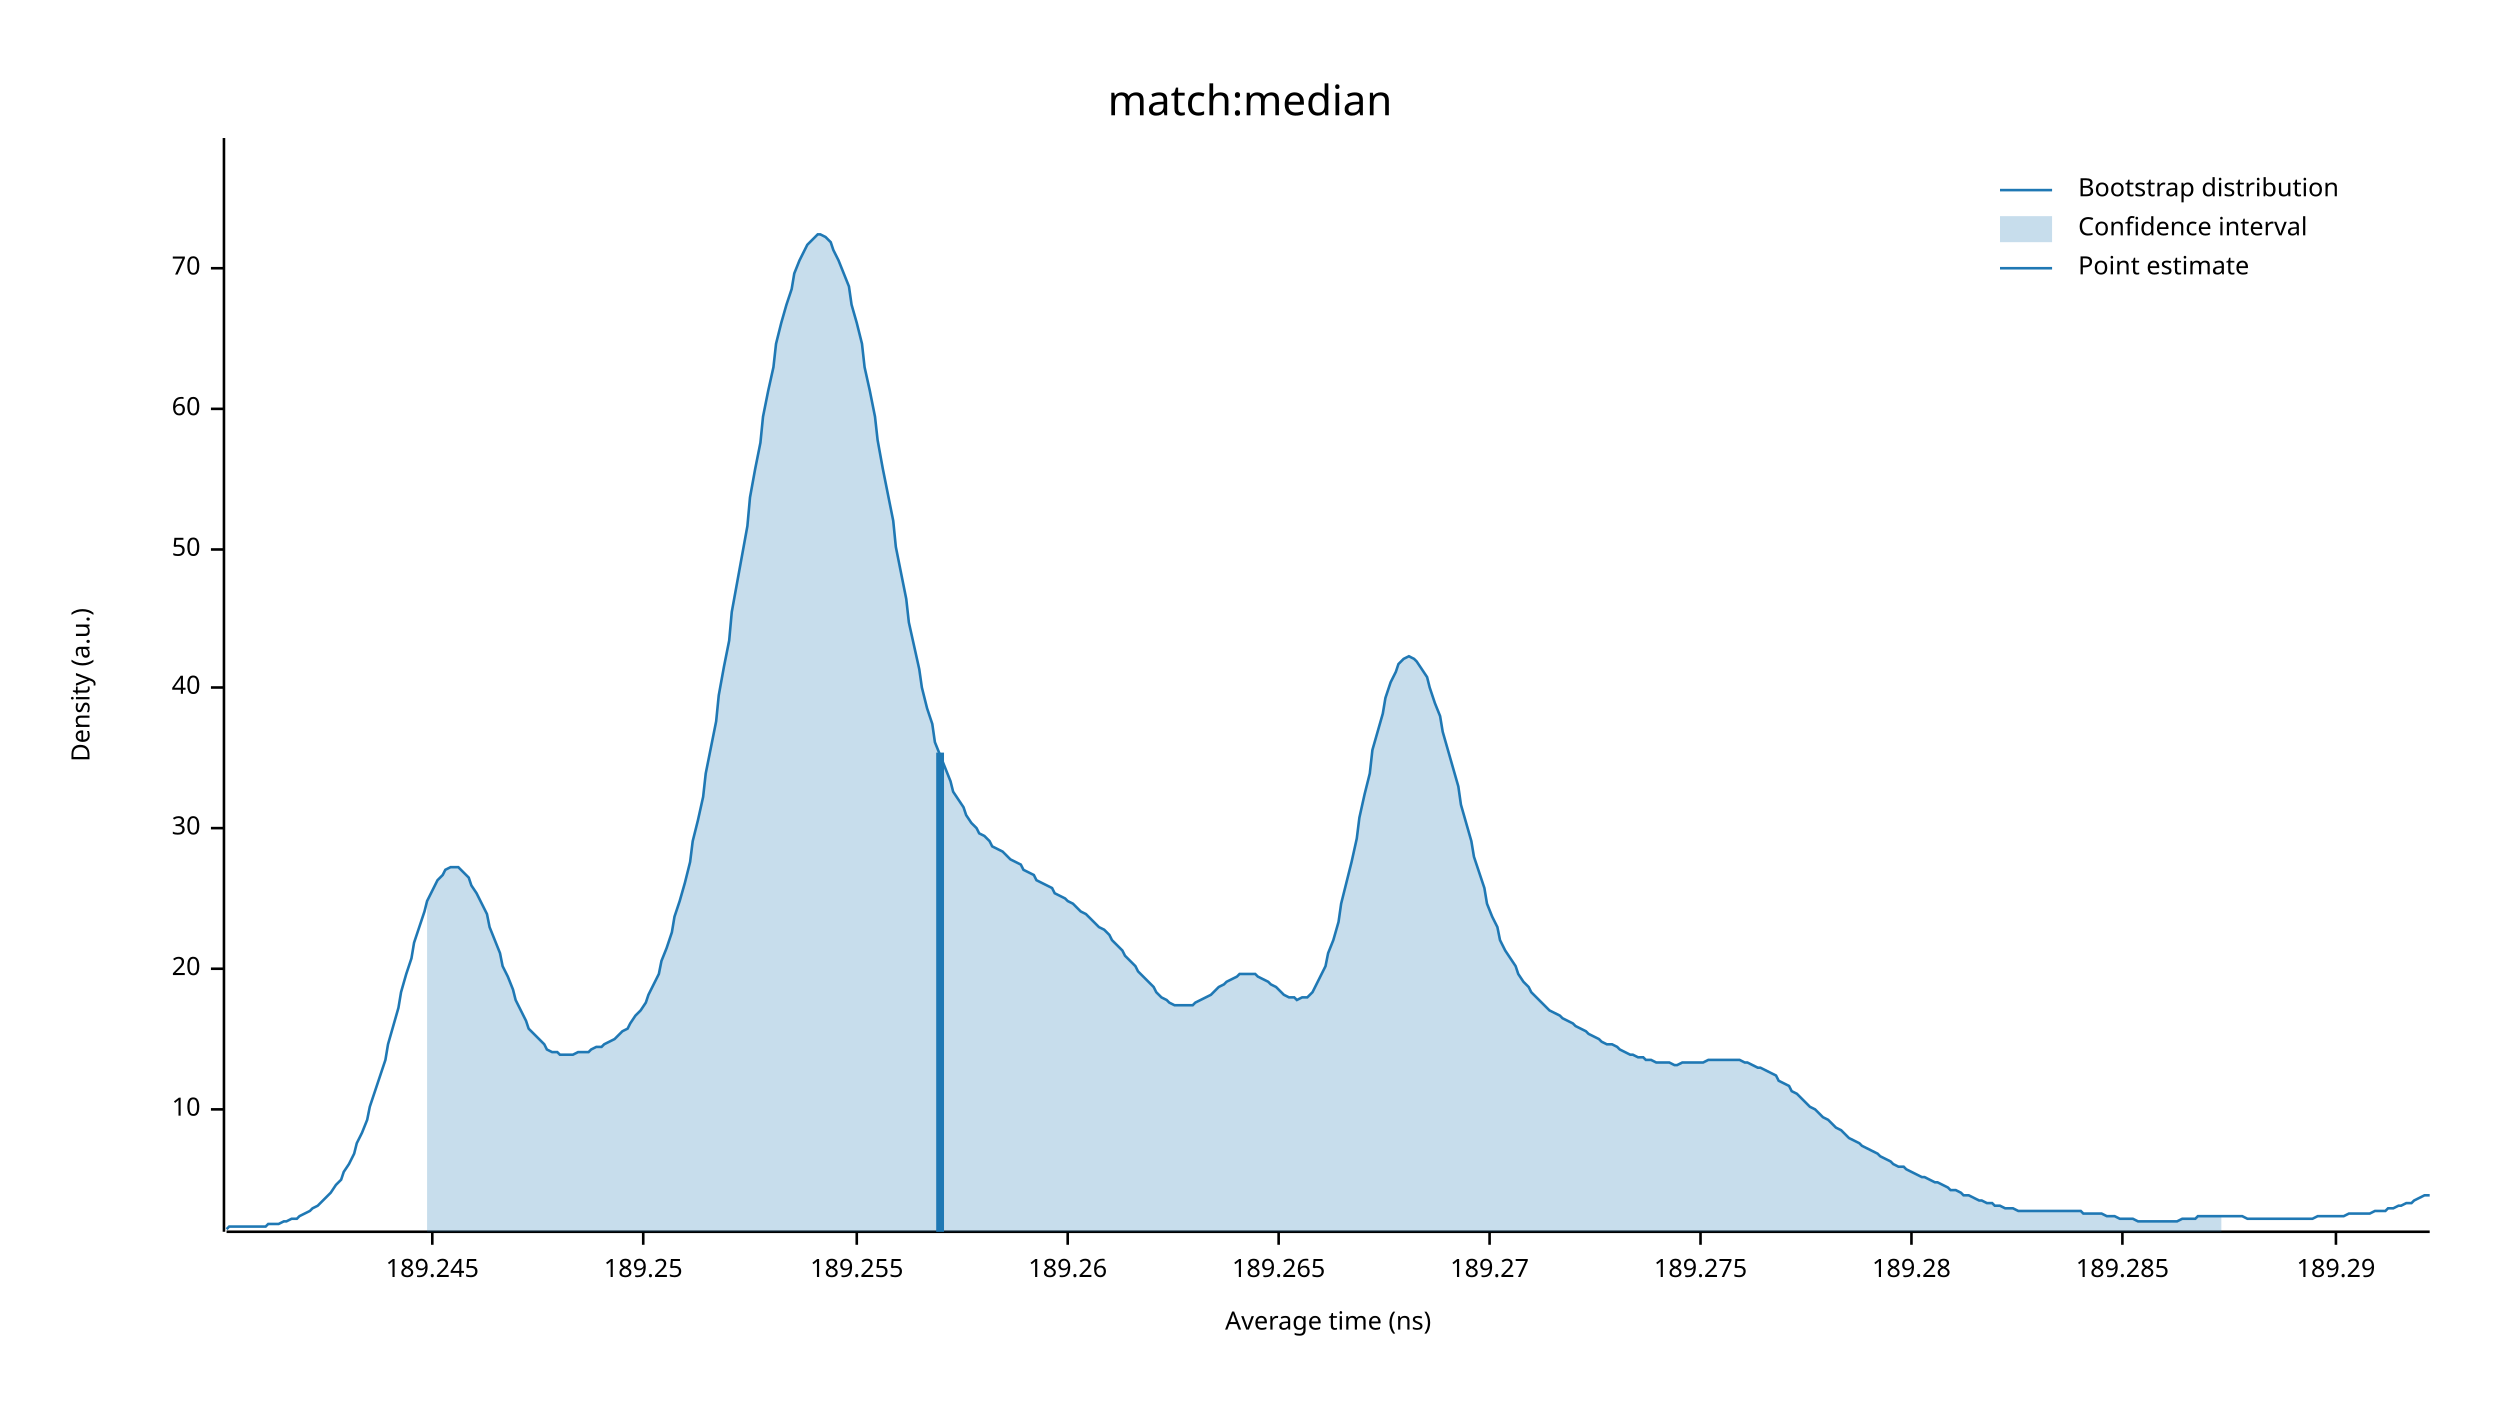
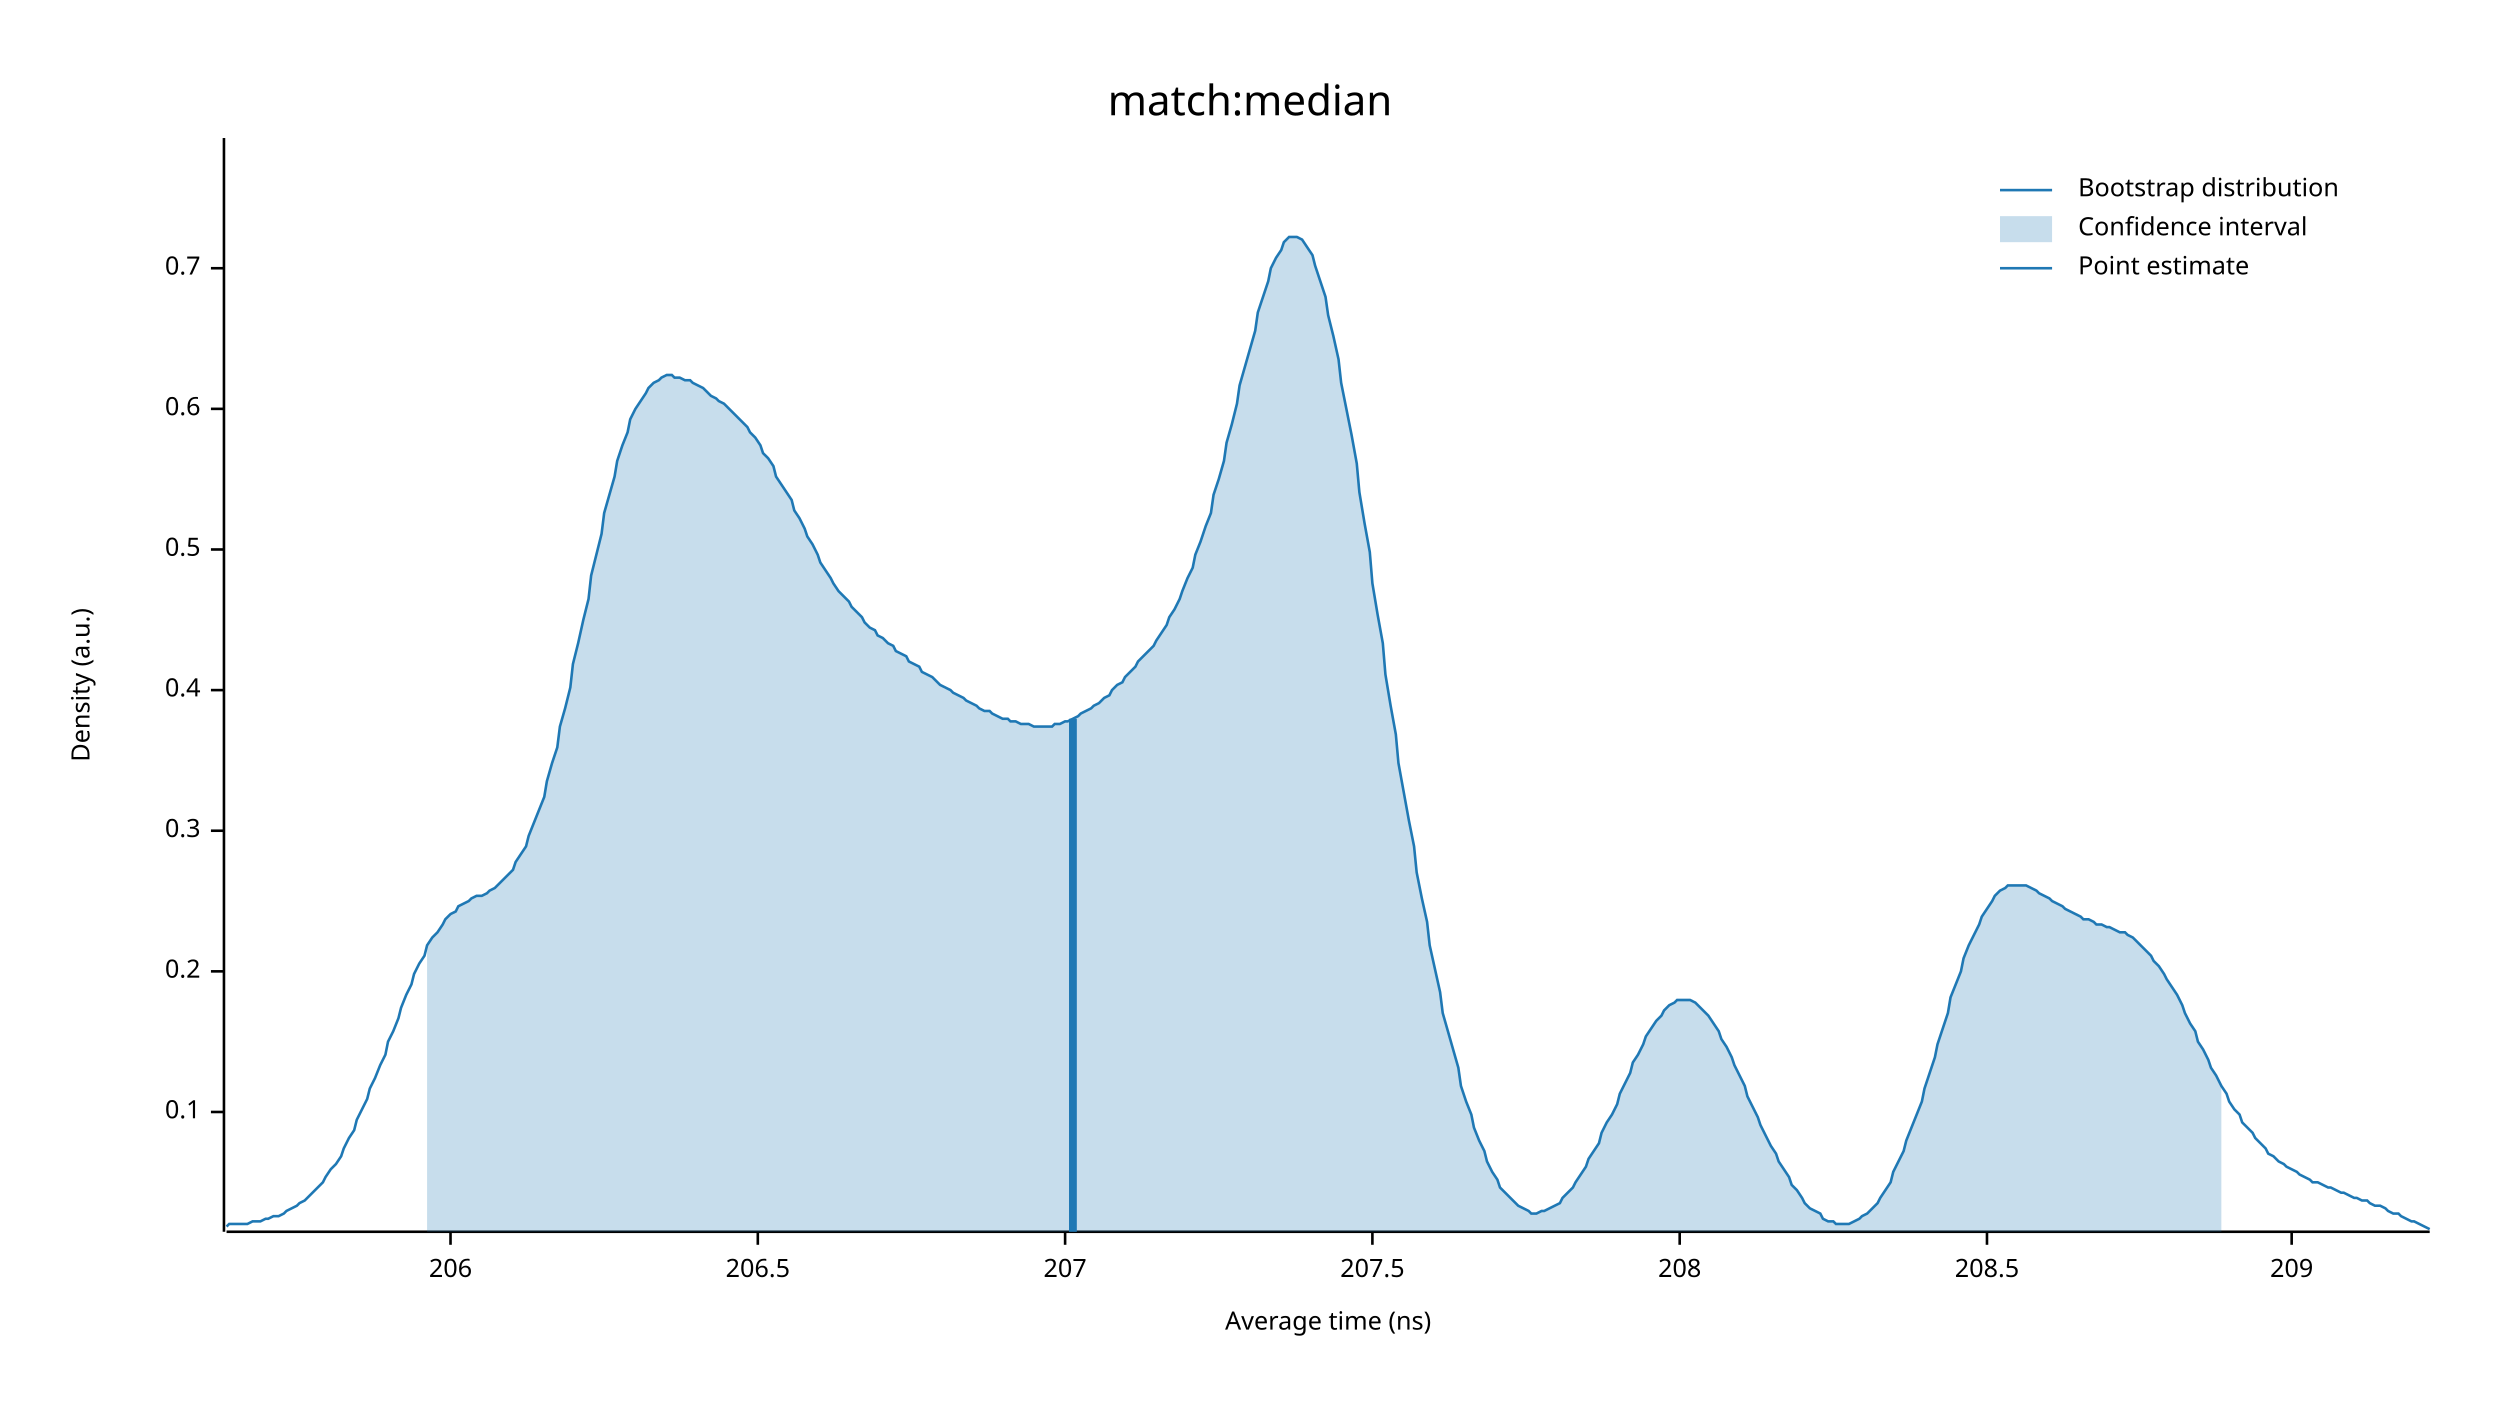
<svg xmlns="http://www.w3.org/2000/svg" width="960" height="540" viewBox="0 0 960 540">
  <text x="480" y="32" dy="0.76em" text-anchor="middle" font-family="sans-serif" font-size="16.129" opacity="1" fill="#000000">
match:median
</text>
  <text x="27" y="263" dy="0.76em" text-anchor="middle" font-family="sans-serif" font-size="9.677" opacity="1" fill="#000000" transform="rotate(270, 27, 263)">
Density (a.u.)
</text>
  <text x="510" y="513" dy="-0.5ex" text-anchor="middle" font-family="sans-serif" font-size="9.677" opacity="1" fill="#000000">
Average time (ns)
</text>
  <polyline fill="none" opacity="1" stroke="#000000" stroke-width="1" points="86,53 86,473 " />
-   <text x="77" y="426" dy="0.5ex" text-anchor="end" font-family="sans-serif" font-size="9.677" opacity="1" fill="#000000">
- 10
+   <text x="77" y="427" dy="0.5ex" text-anchor="end" font-family="sans-serif" font-size="9.677" opacity="1" fill="#000000">
+ 0.1
</text>
-   <polyline fill="none" opacity="1" stroke="#000000" stroke-width="1" points="81,426 86,426 " />
-   <text x="77" y="372" dy="0.5ex" text-anchor="end" font-family="sans-serif" font-size="9.677" opacity="1" fill="#000000">
- 20
+   <polyline fill="none" opacity="1" stroke="#000000" stroke-width="1" points="81,427 86,427 " />
+   <text x="77" y="373" dy="0.5ex" text-anchor="end" font-family="sans-serif" font-size="9.677" opacity="1" fill="#000000">
+ 0.2
</text>
-   <polyline fill="none" opacity="1" stroke="#000000" stroke-width="1" points="81,372 86,372 " />
-   <text x="77" y="318" dy="0.5ex" text-anchor="end" font-family="sans-serif" font-size="9.677" opacity="1" fill="#000000">
- 30
+   <polyline fill="none" opacity="1" stroke="#000000" stroke-width="1" points="81,373 86,373 " />
+   <text x="77" y="319" dy="0.5ex" text-anchor="end" font-family="sans-serif" font-size="9.677" opacity="1" fill="#000000">
+ 0.3
</text>
-   <polyline fill="none" opacity="1" stroke="#000000" stroke-width="1" points="81,318 86,318 " />
-   <text x="77" y="264" dy="0.5ex" text-anchor="end" font-family="sans-serif" font-size="9.677" opacity="1" fill="#000000">
- 40
+   <polyline fill="none" opacity="1" stroke="#000000" stroke-width="1" points="81,319 86,319 " />
+   <text x="77" y="265" dy="0.5ex" text-anchor="end" font-family="sans-serif" font-size="9.677" opacity="1" fill="#000000">
+ 0.4
</text>
-   <polyline fill="none" opacity="1" stroke="#000000" stroke-width="1" points="81,264 86,264 " />
+   <polyline fill="none" opacity="1" stroke="#000000" stroke-width="1" points="81,265 86,265 " />
  <text x="77" y="211" dy="0.5ex" text-anchor="end" font-family="sans-serif" font-size="9.677" opacity="1" fill="#000000">
- 50
+ 0.5
</text>
  <polyline fill="none" opacity="1" stroke="#000000" stroke-width="1" points="81,211 86,211 " />
  <text x="77" y="157" dy="0.5ex" text-anchor="end" font-family="sans-serif" font-size="9.677" opacity="1" fill="#000000">
- 60
+ 0.6
</text>
  <polyline fill="none" opacity="1" stroke="#000000" stroke-width="1" points="81,157 86,157 " />
  <text x="77" y="103" dy="0.5ex" text-anchor="end" font-family="sans-serif" font-size="9.677" opacity="1" fill="#000000">
- 70
+ 0.7
</text>
  <polyline fill="none" opacity="1" stroke="#000000" stroke-width="1" points="81,103 86,103 " />
  <polyline fill="none" opacity="1" stroke="#000000" stroke-width="1" points="87,473 933,473 " />
-   <text x="166" y="483" dy="0.76em" text-anchor="middle" font-family="sans-serif" font-size="9.677" opacity="1" fill="#000000">
- 189.245
+   <text x="173" y="483" dy="0.76em" text-anchor="middle" font-family="sans-serif" font-size="9.677" opacity="1" fill="#000000">
+ 206
</text>
-   <polyline fill="none" opacity="1" stroke="#000000" stroke-width="1" points="166,473 166,478 " />
-   <text x="247" y="483" dy="0.76em" text-anchor="middle" font-family="sans-serif" font-size="9.677" opacity="1" fill="#000000">
- 189.25
+   <polyline fill="none" opacity="1" stroke="#000000" stroke-width="1" points="173,473 173,478 " />
+   <text x="291" y="483" dy="0.76em" text-anchor="middle" font-family="sans-serif" font-size="9.677" opacity="1" fill="#000000">
+ 206.5
</text>
-   <polyline fill="none" opacity="1" stroke="#000000" stroke-width="1" points="247,473 247,478 " />
-   <text x="329" y="483" dy="0.76em" text-anchor="middle" font-family="sans-serif" font-size="9.677" opacity="1" fill="#000000">
- 189.255
+   <polyline fill="none" opacity="1" stroke="#000000" stroke-width="1" points="291,473 291,478 " />
+   <text x="409" y="483" dy="0.76em" text-anchor="middle" font-family="sans-serif" font-size="9.677" opacity="1" fill="#000000">
+ 207
</text>
-   <polyline fill="none" opacity="1" stroke="#000000" stroke-width="1" points="329,473 329,478 " />
-   <text x="410" y="483" dy="0.76em" text-anchor="middle" font-family="sans-serif" font-size="9.677" opacity="1" fill="#000000">
- 189.26
+   <polyline fill="none" opacity="1" stroke="#000000" stroke-width="1" points="409,473 409,478 " />
+   <text x="527" y="483" dy="0.76em" text-anchor="middle" font-family="sans-serif" font-size="9.677" opacity="1" fill="#000000">
+ 207.5
</text>
-   <polyline fill="none" opacity="1" stroke="#000000" stroke-width="1" points="410,473 410,478 " />
-   <text x="491" y="483" dy="0.76em" text-anchor="middle" font-family="sans-serif" font-size="9.677" opacity="1" fill="#000000">
- 189.265
+   <polyline fill="none" opacity="1" stroke="#000000" stroke-width="1" points="527,473 527,478 " />
+   <text x="645" y="483" dy="0.76em" text-anchor="middle" font-family="sans-serif" font-size="9.677" opacity="1" fill="#000000">
+ 208
</text>
-   <polyline fill="none" opacity="1" stroke="#000000" stroke-width="1" points="491,473 491,478 " />
-   <text x="572" y="483" dy="0.76em" text-anchor="middle" font-family="sans-serif" font-size="9.677" opacity="1" fill="#000000">
- 189.27
+   <polyline fill="none" opacity="1" stroke="#000000" stroke-width="1" points="645,473 645,478 " />
+   <text x="763" y="483" dy="0.76em" text-anchor="middle" font-family="sans-serif" font-size="9.677" opacity="1" fill="#000000">
+ 208.5
</text>
-   <polyline fill="none" opacity="1" stroke="#000000" stroke-width="1" points="572,473 572,478 " />
-   <text x="653" y="483" dy="0.76em" text-anchor="middle" font-family="sans-serif" font-size="9.677" opacity="1" fill="#000000">
- 189.275
+   <polyline fill="none" opacity="1" stroke="#000000" stroke-width="1" points="763,473 763,478 " />
+   <text x="880" y="483" dy="0.76em" text-anchor="middle" font-family="sans-serif" font-size="9.677" opacity="1" fill="#000000">
+ 209
</text>
-   <polyline fill="none" opacity="1" stroke="#000000" stroke-width="1" points="653,473 653,478 " />
-   <text x="734" y="483" dy="0.76em" text-anchor="middle" font-family="sans-serif" font-size="9.677" opacity="1" fill="#000000">
- 189.28
- </text>
-   <polyline fill="none" opacity="1" stroke="#000000" stroke-width="1" points="734,473 734,478 " />
-   <text x="815" y="483" dy="0.76em" text-anchor="middle" font-family="sans-serif" font-size="9.677" opacity="1" fill="#000000">
- 189.285
- </text>
-   <polyline fill="none" opacity="1" stroke="#000000" stroke-width="1" points="815,473 815,478 " />
-   <text x="897" y="483" dy="0.76em" text-anchor="middle" font-family="sans-serif" font-size="9.677" opacity="1" fill="#000000">
- 189.29
- </text>
-   <polyline fill="none" opacity="1" stroke="#000000" stroke-width="1" points="897,473 897,478 " />
-   <polyline fill="none" opacity="1" stroke="#1F78B4" stroke-width="1" points="87,472 88,471 90,471 92,471 93,471 95,471 97,471 98,471 100,471 102,471 103,470 105,470 107,470 109,469 110,469 112,468 114,468 115,467 117,466 119,465 120,464 122,463 124,461 125,460 127,458 129,455 131,453 132,450 134,447 136,443 137,439 139,435 141,430 142,425 144,419 146,413 148,407 149,401 151,394 153,387 154,381 156,374 158,368 159,362 161,356 163,350 164,346 166,342 168,338 170,336 171,334 173,333 175,333 176,333 178,335 180,337 181,340 183,343 185,347 187,351 188,356 190,361 192,366 193,371 195,375 197,380 198,384 200,388 202,392 203,395 205,397 207,399 209,401 210,403 212,404 214,404 215,405 217,405 219,405 220,405 222,404 224,404 226,404 227,403 229,402 231,402 232,401 234,400 236,399 237,398 239,396 241,395 242,393 244,390 246,388 248,385 249,382 251,378 253,374 254,369 256,364 258,358 259,352 261,346 263,339 265,331 266,323 268,315 270,306 271,297 273,287 275,277 276,267 278,256 280,246 281,235 283,224 285,213 287,202 288,191 290,180 292,170 293,160 295,150 297,141 298,132 300,124 302,117 304,111 305,105 307,100 309,96 310,94 312,92 314,90 315,90 317,91 319,93 320,96 322,100 324,105 326,110 327,117 329,124 331,132 332,141 334,150 336,160 337,169 339,180 341,190 343,200 344,210 346,220 348,230 349,239 351,248 353,257 354,264 356,272 358,278 359,285 361,290 363,295 365,300 366,304 368,307 370,310 371,313 373,316 375,318 376,320 378,321 380,323 381,325 383,326 385,327 387,329 388,330 390,331 392,332 393,334 395,335 397,336 398,338 400,339 402,340 404,341 405,343 407,344 409,345 410,346 412,347 414,349 415,350 417,351 419,353 420,354 422,356 424,357 426,359 427,361 429,363 431,365 432,367 434,369 436,371 437,373 439,375 441,377 443,379 444,381 446,383 448,384 449,385 451,386 453,386 454,386 456,386 458,386 459,385 461,384 463,383 465,382 466,381 468,379 470,378 471,377 473,376 475,375 476,374 478,374 480,374 482,374 483,375 485,376 487,377 488,378 490,379 492,381 493,382 495,383 497,383 498,384 500,383 502,383 504,381 505,379 507,375 509,371 510,366 512,361 514,354 515,347 517,339 519,331 521,322 522,314 524,305 526,297 527,288 529,281 531,274 532,268 534,262 536,258 537,255 539,253 541,252 543,253 544,254 546,257 548,260 549,264 551,270 553,275 554,281 556,288 558,295 560,302 561,309 563,316 565,323 566,329 568,335 570,341 571,347 573,352 575,356 576,361 578,365 580,368 582,371 583,374 585,377 587,379 588,381 590,383 592,385 593,386 595,388 597,389 599,390 600,391 602,392 604,393 605,394 607,395 609,396 610,397 612,398 614,399 615,400 617,401 619,401 621,402 622,403 624,404 626,405 627,405 629,406 631,406 632,407 634,407 636,408 638,408 639,408 641,408 643,409 644,409 646,408 648,408 649,408 651,408 653,408 654,408 656,407 658,407 660,407 661,407 663,407 665,407 666,407 668,407 670,408 671,408 673,409 675,410 676,410 678,411 680,412 682,413 683,415 685,416 687,417 688,419 690,420 692,422 693,423 695,425 697,426 699,428 700,429 702,430 704,432 705,433 707,434 709,436 710,437 712,438 714,439 715,440 717,441 719,442 721,443 722,444 724,445 726,446 727,447 729,448 731,448 732,449 734,450 736,451 738,452 739,452 741,453 743,454 744,454 746,455 748,456 749,457 751,457 753,458 754,459 756,459 758,460 760,461 761,461 763,462 765,462 766,463 768,463 770,464 771,464 773,464 775,465 777,465 778,465 780,465 782,465 783,465 785,465 787,465 788,465 790,465 792,465 793,465 795,465 797,465 799,465 800,466 802,466 804,466 805,466 807,466 809,467 810,467 812,467 814,468 816,468 817,468 819,468 821,469 822,469 824,469 826,469 827,469 829,469 831,469 832,469 834,469 836,469 838,468 839,468 841,468 843,468 844,467 846,467 848,467 849,467 851,467 853,467 855,467 856,467 858,467 860,467 861,467 863,468 865,468 866,468 868,468 870,468 871,468 873,468 875,468 877,468 878,468 880,468 882,468 883,468 885,468 887,468 888,468 890,467 892,467 894,467 895,467 897,467 899,467 900,467 902,466 904,466 905,466 907,466 909,466 910,466 912,465 914,465 916,465 917,464 919,464 921,463 922,463 924,462 926,462 927,461 929,460 931,459 933,459 " />
-   <polygon opacity="0.25" fill="#1F78B4" points="164,346 166,342 168,338 170,336 171,334 173,333 175,333 176,333 178,335 180,337 181,340 183,343 185,347 187,351 188,356 190,361 192,366 193,371 195,375 197,380 198,384 200,388 202,392 203,395 205,397 207,399 209,401 210,403 212,404 214,404 215,405 217,405 219,405 220,405 222,404 224,404 226,404 227,403 229,402 231,402 232,401 234,400 236,399 237,398 239,396 241,395 242,393 244,390 246,388 248,385 249,382 251,378 253,374 254,369 256,364 258,358 259,352 261,346 263,339 265,331 266,323 268,315 270,306 271,297 273,287 275,277 276,267 278,256 280,246 281,235 283,224 285,213 287,202 288,191 290,180 292,170 293,160 295,150 297,141 298,132 300,124 302,117 304,111 305,105 307,100 309,96 310,94 312,92 314,90 315,90 317,91 319,93 320,96 322,100 324,105 326,110 327,117 329,124 331,132 332,141 334,150 336,160 337,169 339,180 341,190 343,200 344,210 346,220 348,230 349,239 351,248 353,257 354,264 356,272 358,278 359,285 361,290 363,295 365,300 366,304 368,307 370,310 371,313 373,316 375,318 376,320 378,321 380,323 381,325 383,326 385,327 387,329 388,330 390,331 392,332 393,334 395,335 397,336 398,338 400,339 402,340 404,341 405,343 407,344 409,345 410,346 412,347 414,349 415,350 417,351 419,353 420,354 422,356 424,357 426,359 427,361 429,363 431,365 432,367 434,369 436,371 437,373 439,375 441,377 443,379 444,381 446,383 448,384 449,385 451,386 453,386 454,386 456,386 458,386 459,385 461,384 463,383 465,382 466,381 468,379 470,378 471,377 473,376 475,375 476,374 478,374 480,374 482,374 483,375 485,376 487,377 488,378 490,379 492,381 493,382 495,383 497,383 498,384 500,383 502,383 504,381 505,379 507,375 509,371 510,366 512,361 514,354 515,347 517,339 519,331 521,322 522,314 524,305 526,297 527,288 529,281 531,274 532,268 534,262 536,258 537,255 539,253 541,252 543,253 544,254 546,257 548,260 549,264 551,270 553,275 554,281 556,288 558,295 560,302 561,309 563,316 565,323 566,329 568,335 570,341 571,347 573,352 575,356 576,361 578,365 580,368 582,371 583,374 585,377 587,379 588,381 590,383 592,385 593,386 595,388 597,389 599,390 600,391 602,392 604,393 605,394 607,395 609,396 610,397 612,398 614,399 615,400 617,401 619,401 621,402 622,403 624,404 626,405 627,405 629,406 631,406 632,407 634,407 636,408 638,408 639,408 641,408 643,409 644,409 646,408 648,408 649,408 651,408 653,408 654,408 656,407 658,407 660,407 661,407 663,407 665,407 666,407 668,407 670,408 671,408 673,409 675,410 676,410 678,411 680,412 682,413 683,415 685,416 687,417 688,419 690,420 692,422 693,423 695,425 697,426 699,428 700,429 702,430 704,432 705,433 707,434 709,436 710,437 712,438 714,439 715,440 717,441 719,442 721,443 722,444 724,445 726,446 727,447 729,448 731,448 732,449 734,450 736,451 738,452 739,452 741,453 743,454 744,454 746,455 748,456 749,457 751,457 753,458 754,459 756,459 758,460 760,461 761,461 763,462 765,462 766,463 768,463 770,464 771,464 773,464 775,465 777,465 778,465 780,465 782,465 783,465 785,465 787,465 788,465 790,465 792,465 793,465 795,465 797,465 799,465 800,466 802,466 804,466 805,466 807,466 809,467 810,467 812,467 814,468 816,468 817,468 819,468 821,469 822,469 824,469 826,469 827,469 829,469 831,469 832,469 834,469 836,469 838,468 839,468 841,468 843,468 844,467 846,467 848,467 849,467 851,467 853,467 853,473 164,473 " />
-   <polyline fill="none" opacity="1" stroke="#1F78B4" stroke-width="3" points="361,473 361,289 " />
+   <polyline fill="none" opacity="1" stroke="#000000" stroke-width="1" points="880,473 880,478 " />
+   <polyline fill="none" opacity="1" stroke="#1F78B4" stroke-width="1" points="87,471 88,470 90,470 92,470 93,470 95,470 97,469 98,469 100,469 102,468 103,468 105,467 107,467 109,466 110,465 112,464 114,463 115,462 117,461 119,459 120,458 122,456 124,454 125,452 127,449 129,447 131,444 132,441 134,437 136,434 137,430 139,426 141,422 142,418 144,414 146,409 148,405 149,400 151,396 153,391 154,387 156,382 158,378 159,374 161,370 163,367 164,363 166,360 168,358 170,355 171,353 173,351 175,350 176,348 178,347 180,346 181,345 183,344 185,344 187,343 188,342 190,341 192,339 193,338 195,336 197,334 198,331 200,328 202,325 203,321 205,316 207,311 209,306 210,300 212,293 214,287 215,279 217,272 219,264 220,255 222,247 224,238 226,230 227,221 229,213 231,205 232,197 234,190 236,183 237,177 239,171 241,166 242,161 244,157 246,154 248,151 249,149 251,147 253,146 254,145 256,144 258,144 259,145 261,145 263,146 265,146 266,147 268,148 270,149 271,150 273,152 275,153 276,154 278,155 280,157 281,158 283,160 285,162 287,164 288,166 290,168 292,171 293,174 295,176 297,179 298,183 300,186 302,189 304,192 305,196 307,199 309,203 310,206 312,209 314,213 315,216 317,219 319,222 320,224 322,227 324,229 326,231 327,233 329,235 331,237 332,239 334,241 336,242 337,244 339,245 341,247 343,248 344,250 346,251 348,252 349,254 351,255 353,256 354,258 356,259 358,260 359,261 361,263 363,264 365,265 366,266 368,267 370,268 371,269 373,270 375,271 376,272 378,273 380,273 381,274 383,275 385,276 387,276 388,277 390,277 392,278 393,278 395,278 397,279 398,279 400,279 402,279 404,279 405,278 407,278 409,277 410,277 412,276 414,275 415,274 417,273 419,272 420,271 422,270 424,268 426,267 427,265 429,263 431,262 432,260 434,258 436,256 437,254 439,252 441,250 443,248 444,246 446,243 448,240 449,237 451,234 453,230 454,227 456,222 458,218 459,213 461,208 463,202 465,197 466,190 468,184 470,177 471,170 473,163 475,155 476,148 478,141 480,134 482,127 483,120 485,114 487,108 488,103 490,99 492,96 493,93 495,91 497,91 498,91 500,92 502,95 504,98 505,102 507,108 509,114 510,121 512,129 514,138 515,147 517,157 519,167 521,178 522,189 524,201 526,212 527,224 529,236 531,247 532,259 534,271 536,282 537,293 539,304 541,315 543,325 544,335 546,345 548,354 549,363 551,372 553,381 554,389 556,396 558,403 560,410 561,417 563,423 565,428 566,433 568,438 570,442 571,446 573,450 575,453 576,456 578,458 580,460 582,462 583,463 585,464 587,465 588,466 590,466 592,465 593,465 595,464 597,463 599,462 600,460 602,458 604,456 605,454 607,451 609,448 610,445 612,442 614,439 615,435 617,431 619,428 621,424 622,420 624,416 626,412 627,408 629,405 631,401 632,398 634,395 636,392 638,390 639,388 641,386 643,385 644,384 646,384 648,384 649,384 651,385 653,387 654,388 656,390 658,393 660,396 661,399 663,402 665,406 666,409 668,413 670,417 671,421 673,425 675,429 676,432 678,436 680,440 682,443 683,446 685,449 687,452 688,455 690,457 692,460 693,462 695,464 697,465 699,466 700,468 702,469 704,469 705,470 707,470 709,470 710,470 712,469 714,468 715,467 717,466 719,464 721,462 722,460 724,457 726,454 727,450 729,446 731,442 732,438 734,433 736,428 738,423 739,418 741,412 743,406 744,401 746,395 748,389 749,383 751,378 753,373 754,368 756,363 758,359 760,355 761,352 763,349 765,346 766,344 768,342 770,341 771,340 773,340 775,340 777,340 778,340 780,341 782,342 783,343 785,344 787,345 788,346 790,347 792,348 793,349 795,350 797,351 799,352 800,353 802,353 804,354 805,355 807,355 809,356 810,356 812,357 814,358 816,358 817,359 819,360 821,362 822,363 824,365 826,367 827,369 829,371 831,374 832,376 834,379 836,382 838,386 839,389 841,393 843,396 844,400 846,403 848,407 849,410 851,413 853,417 855,420 856,423 858,426 860,428 861,431 863,433 865,435 866,437 868,439 870,441 871,443 873,444 875,446 877,447 878,448 880,449 882,450 883,451 885,452 887,453 888,454 890,454 892,455 894,456 895,456 897,457 899,458 900,458 902,459 904,460 905,460 907,461 909,461 910,462 912,463 914,463 916,464 917,465 919,466 921,466 922,467 924,468 926,469 927,469 929,470 931,471 933,472 " />
+   <polygon opacity="0.25" fill="#1F78B4" points="164,363 166,360 168,358 170,355 171,353 173,351 175,350 176,348 178,347 180,346 181,345 183,344 185,344 187,343 188,342 190,341 192,339 193,338 195,336 197,334 198,331 200,328 202,325 203,321 205,316 207,311 209,306 210,300 212,293 214,287 215,279 217,272 219,264 220,255 222,247 224,238 226,230 227,221 229,213 231,205 232,197 234,190 236,183 237,177 239,171 241,166 242,161 244,157 246,154 248,151 249,149 251,147 253,146 254,145 256,144 258,144 259,145 261,145 263,146 265,146 266,147 268,148 270,149 271,150 273,152 275,153 276,154 278,155 280,157 281,158 283,160 285,162 287,164 288,166 290,168 292,171 293,174 295,176 297,179 298,183 300,186 302,189 304,192 305,196 307,199 309,203 310,206 312,209 314,213 315,216 317,219 319,222 320,224 322,227 324,229 326,231 327,233 329,235 331,237 332,239 334,241 336,242 337,244 339,245 341,247 343,248 344,250 346,251 348,252 349,254 351,255 353,256 354,258 356,259 358,260 359,261 361,263 363,264 365,265 366,266 368,267 370,268 371,269 373,270 375,271 376,272 378,273 380,273 381,274 383,275 385,276 387,276 388,277 390,277 392,278 393,278 395,278 397,279 398,279 400,279 402,279 404,279 405,278 407,278 409,277 410,277 412,276 414,275 415,274 417,273 419,272 420,271 422,270 424,268 426,267 427,265 429,263 431,262 432,260 434,258 436,256 437,254 439,252 441,250 443,248 444,246 446,243 448,240 449,237 451,234 453,230 454,227 456,222 458,218 459,213 461,208 463,202 465,197 466,190 468,184 470,177 471,170 473,163 475,155 476,148 478,141 480,134 482,127 483,120 485,114 487,108 488,103 490,99 492,96 493,93 495,91 497,91 498,91 500,92 502,95 504,98 505,102 507,108 509,114 510,121 512,129 514,138 515,147 517,157 519,167 521,178 522,189 524,201 526,212 527,224 529,236 531,247 532,259 534,271 536,282 537,293 539,304 541,315 543,325 544,335 546,345 548,354 549,363 551,372 553,381 554,389 556,396 558,403 560,410 561,417 563,423 565,428 566,433 568,438 570,442 571,446 573,450 575,453 576,456 578,458 580,460 582,462 583,463 585,464 587,465 588,466 590,466 592,465 593,465 595,464 597,463 599,462 600,460 602,458 604,456 605,454 607,451 609,448 610,445 612,442 614,439 615,435 617,431 619,428 621,424 622,420 624,416 626,412 627,408 629,405 631,401 632,398 634,395 636,392 638,390 639,388 641,386 643,385 644,384 646,384 648,384 649,384 651,385 653,387 654,388 656,390 658,393 660,396 661,399 663,402 665,406 666,409 668,413 670,417 671,421 673,425 675,429 676,432 678,436 680,440 682,443 683,446 685,449 687,452 688,455 690,457 692,460 693,462 695,464 697,465 699,466 700,468 702,469 704,469 705,470 707,470 709,470 710,470 712,469 714,468 715,467 717,466 719,464 721,462 722,460 724,457 726,454 727,450 729,446 731,442 732,438 734,433 736,428 738,423 739,418 741,412 743,406 744,401 746,395 748,389 749,383 751,378 753,373 754,368 756,363 758,359 760,355 761,352 763,349 765,346 766,344 768,342 770,341 771,340 773,340 775,340 777,340 778,340 780,341 782,342 783,343 785,344 787,345 788,346 790,347 792,348 793,349 795,350 797,351 799,352 800,353 802,353 804,354 805,355 807,355 809,356 810,356 812,357 814,358 816,358 817,359 819,360 821,362 822,363 824,365 826,367 827,369 829,371 831,374 832,376 834,379 836,382 838,386 839,389 841,393 843,396 844,400 846,403 848,407 849,410 851,413 853,417 853,473 164,473 " />
+   <polyline fill="none" opacity="1" stroke="#1F78B4" stroke-width="3" points="412,473 412,276 " />
  <text x="798" y="68" dy="0.76em" text-anchor="start" font-family="sans-serif" font-size="9.677" opacity="1" fill="#000000">
Bootstrap distribution
</text>
  <text x="798" y="83" dy="0.76em" text-anchor="start" font-family="sans-serif" font-size="9.677" opacity="1" fill="#000000">
Confidence interval
</text>
  <text x="798" y="98" dy="0.76em" text-anchor="start" font-family="sans-serif" font-size="9.677" opacity="1" fill="#000000">
Point estimate
</text>
  <polyline fill="none" opacity="1" stroke="#1F78B4" stroke-width="1" points="768,73 788,73 " />
  <rect x="768" y="83" width="20" height="10" opacity="0.25" fill="#1F78B4" stroke="none" />
  <polyline fill="none" opacity="1" stroke="#1F78B4" stroke-width="1" points="768,103 788,103 " />
</svg>
